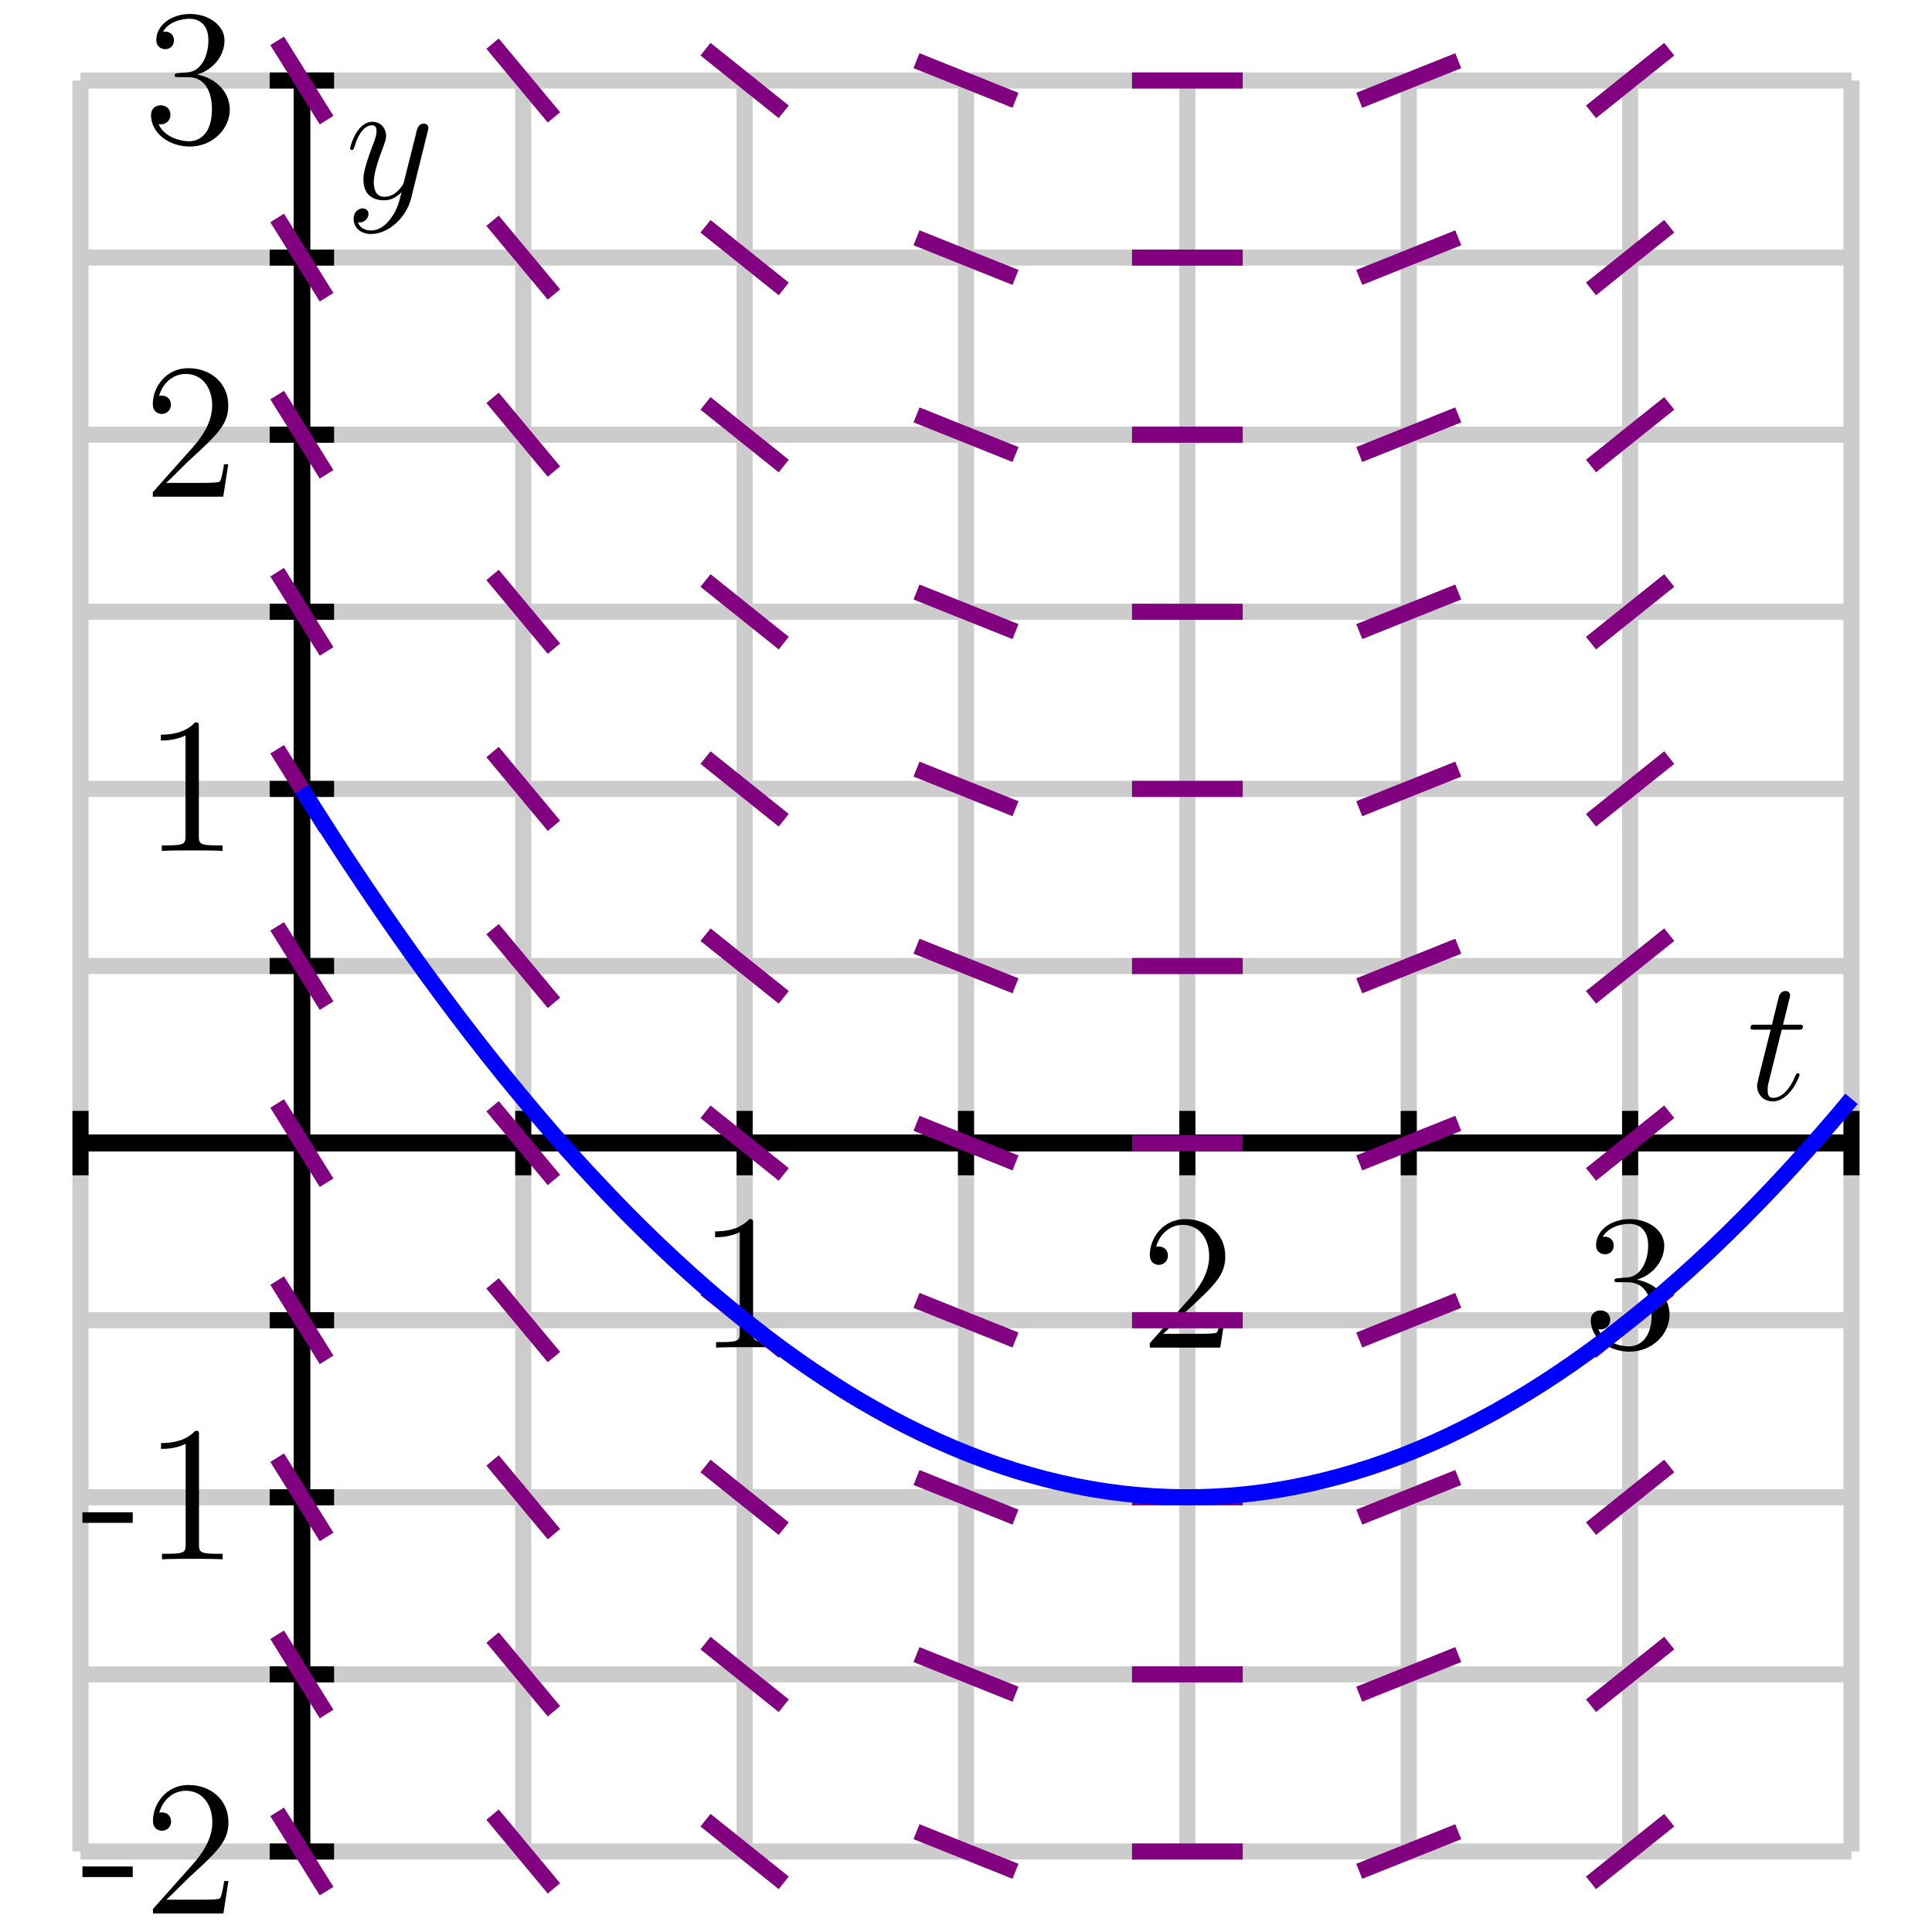
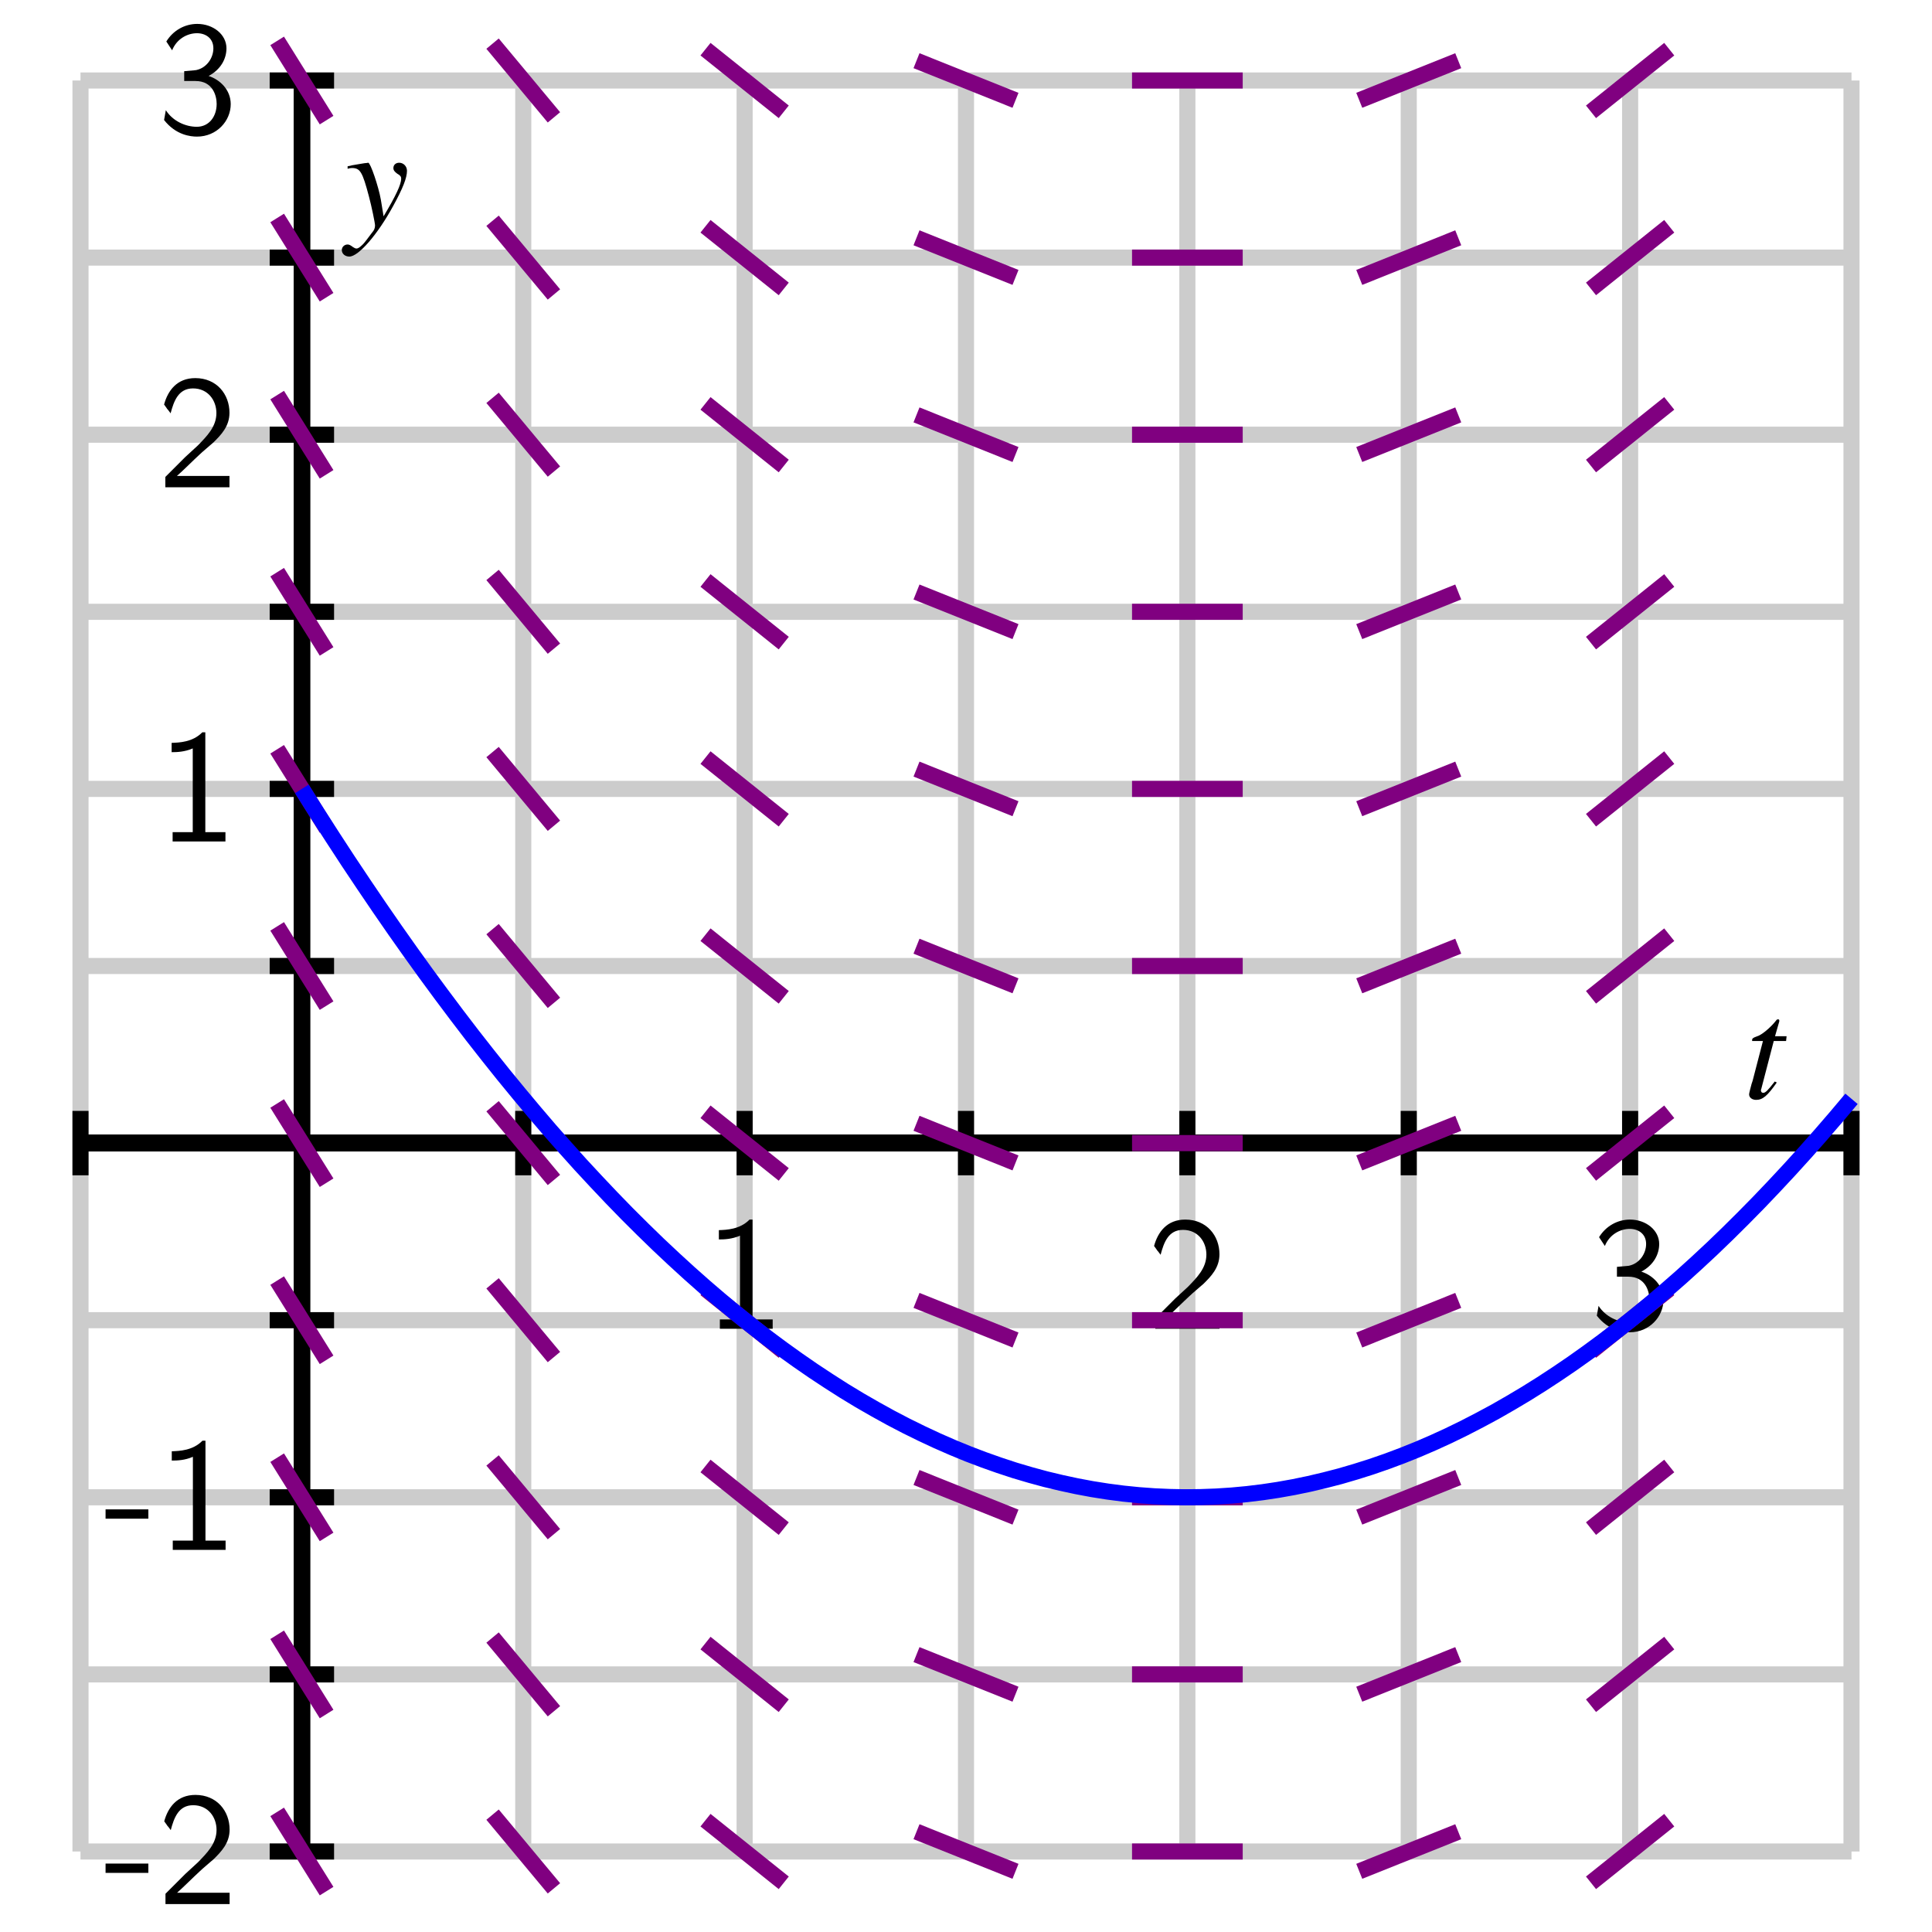
<svg xmlns="http://www.w3.org/2000/svg" xmlns:xlink="http://www.w3.org/1999/xlink" width="120pt" height="120pt" viewBox="0 0 120 120" version="1.1">
  <defs>
    <g>
      <symbol overflow="visible" id="glyph0-0">
        <path style="stroke:none;" d="" />
      </symbol>
      <symbol overflow="visible" id="glyph0-1">
-         <path style="stroke:none;" d="M 3.453 -7.688 C 3.453 -7.969 3.453 -7.984 3.219 -7.984 C 2.922 -7.656 2.328 -7.219 1.094 -7.219 L 1.094 -6.859 C 1.375 -6.859 1.969 -6.859 2.625 -7.172 L 2.625 -0.922 C 2.625 -0.484 2.594 -0.344 1.531 -0.344 L 1.156 -0.344 L 1.156 0 C 1.484 -0.031 2.656 -0.031 3.047 -0.031 C 3.438 -0.031 4.594 -0.031 4.922 0 L 4.922 -0.344 L 4.547 -0.344 C 3.484 -0.344 3.453 -0.484 3.453 -0.922 Z M 3.453 -7.688 " />
+         <path style="stroke:none;" d="M 2.984 -6.781 L 2.797 -6.781 C 2.203 -6.172 1.375 -6.141 0.891 -6.125 L 0.891 -5.547 C 1.219 -5.547 1.703 -5.562 2.203 -5.781 L 2.203 -0.578 L 0.953 -0.578 L 0.953 0 L 4.234 0 L 4.234 -0.578 L 2.984 -0.578 Z M 2.984 -6.781 " />
      </symbol>
      <symbol overflow="visible" id="glyph0-2">
-         <path style="stroke:none;" d="M 5.281 -2.016 L 5.016 -2.016 C 4.984 -1.812 4.891 -1.156 4.766 -0.953 C 4.688 -0.859 4 -0.859 3.641 -0.859 L 1.422 -0.859 C 1.734 -1.125 2.469 -1.891 2.781 -2.188 C 4.609 -3.859 5.281 -4.484 5.281 -5.672 C 5.281 -7.062 4.188 -7.984 2.797 -7.984 C 1.406 -7.984 0.594 -6.797 0.594 -5.766 C 0.594 -5.141 1.109 -5.141 1.156 -5.141 C 1.406 -5.141 1.719 -5.328 1.719 -5.719 C 1.719 -6.047 1.484 -6.281 1.156 -6.281 C 1.047 -6.281 1.016 -6.281 0.984 -6.266 C 1.219 -7.078 1.859 -7.625 2.641 -7.625 C 3.656 -7.625 4.281 -6.781 4.281 -5.672 C 4.281 -4.656 3.703 -3.766 3.016 -3 L 0.594 -0.281 L 0.594 0 L 4.969 0 Z M 5.281 -2.016 " />
+         <path style="stroke:none;" d="M 1.734 -1.875 L 0.5 -0.641 L 0.5 0 L 4.484 0 L 4.484 -0.703 L 2.672 -0.703 C 2.547 -0.703 2.438 -0.703 2.312 -0.703 L 1.219 -0.703 C 1.547 -0.984 2.297 -1.734 2.609 -2.016 C 2.797 -2.203 3.312 -2.625 3.5 -2.797 C 3.953 -3.25 4.484 -3.781 4.484 -4.625 C 4.484 -5.781 3.688 -6.781 2.359 -6.781 C 1.219 -6.781 0.656 -6 0.422 -5.141 C 0.547 -4.969 0.594 -4.906 0.609 -4.875 C 0.625 -4.859 0.734 -4.734 0.828 -4.594 C 1.031 -5.359 1.312 -6.141 2.219 -6.141 C 3.156 -6.141 3.672 -5.391 3.672 -4.609 C 3.672 -3.766 3.094 -3.188 2.516 -2.594 Z M 1.734 -1.875 " />
      </symbol>
      <symbol overflow="visible" id="glyph0-3">
-         <path style="stroke:none;" d="M 2.203 -4.312 C 2 -4.297 1.953 -4.281 1.953 -4.172 C 1.953 -4.062 2.016 -4.062 2.234 -4.062 L 2.781 -4.062 C 3.797 -4.062 4.266 -3.219 4.266 -2.062 C 4.266 -0.484 3.438 -0.078 2.859 -0.078 C 2.281 -0.078 1.297 -0.344 0.953 -1.141 C 1.328 -1.078 1.688 -1.297 1.688 -1.734 C 1.688 -2.078 1.422 -2.312 1.094 -2.312 C 0.797 -2.312 0.484 -2.141 0.484 -1.688 C 0.484 -0.625 1.562 0.25 2.891 0.25 C 4.312 0.25 5.375 -0.844 5.375 -2.047 C 5.375 -3.156 4.484 -4.016 3.344 -4.219 C 4.375 -4.531 5.047 -5.406 5.047 -6.344 C 5.047 -7.281 4.062 -7.984 2.906 -7.984 C 1.703 -7.984 0.812 -7.25 0.812 -6.375 C 0.812 -5.891 1.188 -5.797 1.375 -5.797 C 1.625 -5.797 1.906 -5.969 1.906 -6.344 C 1.906 -6.719 1.625 -6.891 1.359 -6.891 C 1.281 -6.891 1.266 -6.891 1.219 -6.875 C 1.688 -7.688 2.812 -7.688 2.875 -7.688 C 3.266 -7.688 4.047 -7.516 4.047 -6.344 C 4.047 -6.109 4.016 -5.438 3.656 -4.922 C 3.297 -4.391 2.891 -4.359 2.562 -4.344 Z M 2.203 -4.312 " />
+         <path style="stroke:none;" d="M 0.922 -5.141 C 1.203 -5.844 1.859 -6.203 2.469 -6.203 C 2.984 -6.203 3.484 -5.906 3.484 -5.266 C 3.484 -4.656 3.062 -4.062 2.453 -3.922 C 2.406 -3.906 2.375 -3.906 1.672 -3.844 L 1.672 -3.234 L 2.375 -3.234 C 3.453 -3.234 3.688 -2.312 3.688 -1.812 C 3.688 -1.031 3.219 -0.391 2.453 -0.391 C 1.766 -0.391 0.969 -0.734 0.531 -1.422 L 0.422 -0.812 C 1.156 0.125 2.062 0.219 2.469 0.219 C 3.688 0.219 4.562 -0.75 4.562 -1.797 C 4.562 -2.703 3.875 -3.328 3.188 -3.547 C 3.953 -3.953 4.297 -4.625 4.297 -5.266 C 4.297 -6.125 3.469 -6.781 2.484 -6.781 C 1.703 -6.781 0.984 -6.375 0.562 -5.688 Z M 0.922 -5.141 " />
      </symbol>
      <symbol overflow="visible" id="glyph0-4">
-         <path style="stroke:none;" d="M 3.25 -2.266 L 3.25 -2.922 L 0.125 -2.922 L 0.125 -2.266 Z M 3.25 -2.266 " />
+         <path style="stroke:none;" d="M 2.766 -1.938 L 2.766 -2.516 L 0.109 -2.516 L 0.109 -1.938 Z M 2.766 -1.938 " />
      </symbol>
      <symbol overflow="visible" id="glyph1-0">
        <path style="stroke:none;" d="" />
      </symbol>
      <symbol overflow="visible" id="glyph1-1">
-         <path style="stroke:none;" d="M 2.172 -4.344 L 3.156 -4.344 C 3.375 -4.344 3.484 -4.344 3.484 -4.531 C 3.484 -4.656 3.406 -4.656 3.203 -4.656 L 2.25 -4.656 L 2.641 -6.234 C 2.688 -6.375 2.688 -6.406 2.688 -6.484 C 2.688 -6.656 2.547 -6.75 2.406 -6.75 C 2.328 -6.75 2.078 -6.719 1.984 -6.375 L 1.562 -4.656 L 0.547 -4.656 C 0.328 -4.656 0.234 -4.656 0.234 -4.453 C 0.234 -4.344 0.312 -4.344 0.516 -4.344 L 1.484 -4.344 L 0.766 -1.484 C 0.688 -1.109 0.641 -1 0.641 -0.859 C 0.641 -0.359 1 0.109 1.609 0.109 C 2.703 0.109 3.281 -1.469 3.281 -1.547 C 3.281 -1.609 3.234 -1.641 3.172 -1.641 C 3.156 -1.641 3.109 -1.641 3.094 -1.594 C 3.078 -1.594 3.062 -1.578 2.984 -1.406 C 2.766 -0.859 2.266 -0.109 1.641 -0.109 C 1.312 -0.109 1.297 -0.375 1.297 -0.609 C 1.297 -0.625 1.297 -0.828 1.328 -0.953 Z M 2.172 -4.344 " />
+         <path style="stroke:none;" d="M 2.656 -3.859 L 1.938 -3.859 L 2.203 -4.781 C 2.203 -4.797 2.203 -4.812 2.203 -4.828 C 2.203 -4.891 2.172 -4.906 2.141 -4.906 C 2.078 -4.906 2.047 -4.906 2 -4.828 C 1.641 -4.375 1.094 -3.922 0.797 -3.844 C 0.578 -3.766 0.516 -3.719 0.516 -3.625 C 0.516 -3.609 0.516 -3.594 0.516 -3.562 L 1.188 -3.562 L 0.547 -1.094 C 0.516 -1.016 0.516 -0.984 0.484 -0.906 C 0.406 -0.625 0.328 -0.312 0.328 -0.25 C 0.328 -0.047 0.516 0.094 0.766 0.094 C 1.172 0.094 1.469 -0.156 2.047 -0.984 L 1.922 -1.047 C 1.484 -0.484 1.344 -0.344 1.203 -0.344 C 1.109 -0.344 1.062 -0.406 1.062 -0.516 C 1.062 -0.531 1.062 -0.547 1.078 -0.562 L 1.859 -3.562 L 2.625 -3.562 Z M 2.656 -3.859 " />
      </symbol>
      <symbol overflow="visible" id="glyph1-2">
-         <path style="stroke:none;" d="M 2.844 1.203 C 2.547 1.625 2.125 1.984 1.594 1.984 C 1.469 1.984 0.953 1.969 0.781 1.469 C 0.828 1.484 0.875 1.484 0.891 1.484 C 1.219 1.484 1.438 1.203 1.438 0.953 C 1.438 0.703 1.234 0.609 1.062 0.609 C 0.891 0.609 0.516 0.75 0.516 1.281 C 0.516 1.828 0.984 2.203 1.594 2.203 C 2.672 2.203 3.766 1.203 4.078 0.016 L 5.125 -4.203 C 5.141 -4.25 5.156 -4.312 5.156 -4.391 C 5.156 -4.547 5.031 -4.656 4.875 -4.656 C 4.766 -4.656 4.547 -4.609 4.453 -4.281 L 3.656 -1.109 C 3.609 -0.922 3.609 -0.891 3.516 -0.781 C 3.297 -0.469 2.953 -0.109 2.422 -0.109 C 1.828 -0.109 1.766 -0.703 1.766 -1 C 1.766 -1.609 2.062 -2.438 2.359 -3.219 C 2.469 -3.531 2.531 -3.688 2.531 -3.891 C 2.531 -4.344 2.219 -4.766 1.688 -4.766 C 0.688 -4.766 0.297 -3.203 0.297 -3.109 C 0.297 -3.062 0.328 -3.016 0.406 -3.016 C 0.5 -3.016 0.516 -3.062 0.562 -3.203 C 0.828 -4.109 1.234 -4.547 1.656 -4.547 C 1.75 -4.547 1.938 -4.547 1.938 -4.188 C 1.938 -3.906 1.812 -3.594 1.656 -3.188 C 1.125 -1.766 1.125 -1.422 1.125 -1.156 C 1.125 -0.125 1.859 0.109 2.391 0.109 C 2.703 0.109 3.094 0.016 3.484 -0.391 L 3.484 -0.375 C 3.328 0.266 3.219 0.688 2.844 1.203 Z M 2.844 1.203 " />
+         <path style="stroke:none;" d="M 0.141 -3.594 C 0.25 -3.625 0.312 -3.641 0.406 -3.641 C 0.922 -3.641 1.062 -3.406 1.469 -1.859 C 1.625 -1.281 1.844 -0.219 1.844 -0.078 C 1.844 0.078 1.797 0.219 1.656 0.375 C 1.375 0.75 1.203 0.984 1.094 1.094 C 0.906 1.281 0.797 1.359 0.688 1.359 C 0.625 1.359 0.562 1.328 0.469 1.266 C 0.328 1.156 0.234 1.109 0.141 1.109 C -0.062 1.109 -0.219 1.266 -0.219 1.453 C -0.219 1.688 -0.016 1.859 0.25 1.859 C 0.812 1.859 2 0.5 2.969 -1.281 C 3.578 -2.391 3.828 -3.031 3.828 -3.469 C 3.828 -3.75 3.609 -3.969 3.344 -3.969 C 3.125 -3.969 2.984 -3.828 2.984 -3.641 C 2.984 -3.5 3.062 -3.406 3.234 -3.281 C 3.406 -3.188 3.469 -3.109 3.469 -2.984 C 3.469 -2.625 3.141 -1.922 2.375 -0.641 L 2.203 -1.688 C 2.062 -2.484 1.562 -3.969 1.422 -3.969 L 1.391 -3.969 C 1.375 -3.953 1.344 -3.953 1.312 -3.953 C 1.219 -3.953 0.906 -3.891 0.422 -3.812 C 0.375 -3.797 0.266 -3.766 0.141 -3.75 Z M 0.141 -3.594 " />
      </symbol>
    </g>
  </defs>
  <g id="surface1">
    <path style="fill:none;stroke-width:10;stroke-linecap:butt;stroke-linejoin:miter;stroke:rgb(80.077%,80.077%,80.077%);stroke-opacity:1;stroke-miterlimit:10;" d="M 50 50 L 50 1150 M 187.5 50 L 187.5 1150 M 325 50 L 325 1150 M 462.5 50 L 462.5 1150 M 600 50 L 600 1150 M 737.5 50 L 737.5 1150 M 875 50 L 875 1150 M 1012.5 50 L 1012.5 1150 M 1150 50 L 1150 1150 M 50 50 L 1150 50 M 50 160 L 1150 160 M 50 270 L 1150 270 M 50 380 L 1150 380 M 50 490 L 1150 490 M 50 600 L 1150 600 M 50 710 L 1150 710 M 50 820 L 1150 820 M 50 930 L 1150 930 M 50 1040 L 1150 1040 M 50 1150 L 1150 1150 " transform="matrix(0.1,0,0,-0.1,0,120)" />
    <path style="fill:none;stroke-width:10;stroke-linecap:butt;stroke-linejoin:miter;stroke:rgb(0%,0%,0%);stroke-opacity:1;stroke-miterlimit:10;" d="M 50 490 L 1150 490 M 187.5 50 L 187.5 1150 " transform="matrix(0.1,0,0,-0.1,0,120)" />
    <path style="fill:none;stroke-width:10;stroke-linecap:butt;stroke-linejoin:miter;stroke:rgb(0%,0%,0%);stroke-opacity:1;stroke-miterlimit:10;" d="M 50 490 L 1150 490 M 187.5 50 L 187.5 1150 M 50 470 L 50 510 " transform="matrix(0.1,0,0,-0.1,0,120)" />
    <path style="fill:none;stroke-width:10;stroke-linecap:butt;stroke-linejoin:miter;stroke:rgb(0%,0%,0%);stroke-opacity:1;stroke-miterlimit:10;" d="M 50 490 L 1150 490 M 187.5 50 L 187.5 1150 M 187.5 470 L 187.5 510 " transform="matrix(0.1,0,0,-0.1,0,120)" />
    <path style="fill:none;stroke-width:10;stroke-linecap:butt;stroke-linejoin:miter;stroke:rgb(0%,0%,0%);stroke-opacity:1;stroke-miterlimit:10;" d="M 50 490 L 1150 490 M 187.5 50 L 187.5 1150 M 325 470 L 325 510 " transform="matrix(0.1,0,0,-0.1,0,120)" />
    <path style="fill:none;stroke-width:10;stroke-linecap:butt;stroke-linejoin:miter;stroke:rgb(0%,0%,0%);stroke-opacity:1;stroke-miterlimit:10;" d="M 50 490 L 1150 490 M 187.5 50 L 187.5 1150 M 462.5 470 L 462.5 510 " transform="matrix(0.1,0,0,-0.1,0,120)" />
    <path style="fill:none;stroke-width:10;stroke-linecap:butt;stroke-linejoin:miter;stroke:rgb(0%,0%,0%);stroke-opacity:1;stroke-miterlimit:10;" d="M 50 490 L 1150 490 M 187.5 50 L 187.5 1150 M 600 470 L 600 510 " transform="matrix(0.1,0,0,-0.1,0,120)" />
    <path style="fill:none;stroke-width:10;stroke-linecap:butt;stroke-linejoin:miter;stroke:rgb(0%,0%,0%);stroke-opacity:1;stroke-miterlimit:10;" d="M 50 490 L 1150 490 M 187.5 50 L 187.5 1150 M 737.5 470 L 737.5 510 " transform="matrix(0.1,0,0,-0.1,0,120)" />
    <path style="fill:none;stroke-width:10;stroke-linecap:butt;stroke-linejoin:miter;stroke:rgb(0%,0%,0%);stroke-opacity:1;stroke-miterlimit:10;" d="M 50 490 L 1150 490 M 187.5 50 L 187.5 1150 M 875 470 L 875 510 " transform="matrix(0.1,0,0,-0.1,0,120)" />
    <path style="fill:none;stroke-width:10;stroke-linecap:butt;stroke-linejoin:miter;stroke:rgb(0%,0%,0%);stroke-opacity:1;stroke-miterlimit:10;" d="M 50 490 L 1150 490 M 187.5 50 L 187.5 1150 M 1012.5 470 L 1012.5 510 " transform="matrix(0.1,0,0,-0.1,0,120)" />
    <path style="fill:none;stroke-width:10;stroke-linecap:butt;stroke-linejoin:miter;stroke:rgb(0%,0%,0%);stroke-opacity:1;stroke-miterlimit:10;" d="M 50 490 L 1150 490 M 187.5 50 L 187.5 1150 M 1150 470 L 1150 510 " transform="matrix(0.1,0,0,-0.1,0,120)" />
    <path style="fill:none;stroke-width:10;stroke-linecap:butt;stroke-linejoin:miter;stroke:rgb(0%,0%,0%);stroke-opacity:1;stroke-miterlimit:10;" d="M 50 490 L 1150 490 M 187.5 50 L 187.5 1150 M 167.5 50 L 207.5 50 " transform="matrix(0.1,0,0,-0.1,0,120)" />
    <path style="fill:none;stroke-width:10;stroke-linecap:butt;stroke-linejoin:miter;stroke:rgb(0%,0%,0%);stroke-opacity:1;stroke-miterlimit:10;" d="M 50 490 L 1150 490 M 187.5 50 L 187.5 1150 M 167.5 160 L 207.5 160 " transform="matrix(0.1,0,0,-0.1,0,120)" />
    <path style="fill:none;stroke-width:10;stroke-linecap:butt;stroke-linejoin:miter;stroke:rgb(0%,0%,0%);stroke-opacity:1;stroke-miterlimit:10;" d="M 50 490 L 1150 490 M 187.5 50 L 187.5 1150 M 167.5 270 L 207.5 270 " transform="matrix(0.1,0,0,-0.1,0,120)" />
    <path style="fill:none;stroke-width:10;stroke-linecap:butt;stroke-linejoin:miter;stroke:rgb(0%,0%,0%);stroke-opacity:1;stroke-miterlimit:10;" d="M 50 490 L 1150 490 M 187.5 50 L 187.5 1150 M 167.5 380 L 207.5 380 " transform="matrix(0.1,0,0,-0.1,0,120)" />
    <path style="fill:none;stroke-width:10;stroke-linecap:butt;stroke-linejoin:miter;stroke:rgb(0%,0%,0%);stroke-opacity:1;stroke-miterlimit:10;" d="M 50 490 L 1150 490 M 187.5 50 L 187.5 1150 M 167.5 490 L 207.5 490 " transform="matrix(0.1,0,0,-0.1,0,120)" />
    <path style="fill:none;stroke-width:10;stroke-linecap:butt;stroke-linejoin:miter;stroke:rgb(0%,0%,0%);stroke-opacity:1;stroke-miterlimit:10;" d="M 50 490 L 1150 490 M 187.5 50 L 187.5 1150 M 167.5 600 L 207.5 600 " transform="matrix(0.1,0,0,-0.1,0,120)" />
    <path style="fill:none;stroke-width:10;stroke-linecap:butt;stroke-linejoin:miter;stroke:rgb(0%,0%,0%);stroke-opacity:1;stroke-miterlimit:10;" d="M 50 490 L 1150 490 M 187.5 50 L 187.5 1150 M 167.5 710 L 207.5 710 " transform="matrix(0.1,0,0,-0.1,0,120)" />
    <path style="fill:none;stroke-width:10;stroke-linecap:butt;stroke-linejoin:miter;stroke:rgb(0%,0%,0%);stroke-opacity:1;stroke-miterlimit:10;" d="M 50 490 L 1150 490 M 187.5 50 L 187.5 1150 M 167.5 820 L 207.5 820 " transform="matrix(0.1,0,0,-0.1,0,120)" />
    <path style="fill:none;stroke-width:10;stroke-linecap:butt;stroke-linejoin:miter;stroke:rgb(0%,0%,0%);stroke-opacity:1;stroke-miterlimit:10;" d="M 50 490 L 1150 490 M 187.5 50 L 187.5 1150 M 167.5 930 L 207.5 930 " transform="matrix(0.1,0,0,-0.1,0,120)" />
    <path style="fill:none;stroke-width:10;stroke-linecap:butt;stroke-linejoin:miter;stroke:rgb(0%,0%,0%);stroke-opacity:1;stroke-miterlimit:10;" d="M 50 490 L 1150 490 M 187.5 50 L 187.5 1150 M 167.5 1040 L 207.5 1040 " transform="matrix(0.1,0,0,-0.1,0,120)" />
    <path style="fill:none;stroke-width:10;stroke-linecap:butt;stroke-linejoin:miter;stroke:rgb(0%,0%,0%);stroke-opacity:1;stroke-miterlimit:10;" d="M 50 490 L 1150 490 M 187.5 50 L 187.5 1150 M 167.5 1150 L 207.5 1150 " transform="matrix(0.1,0,0,-0.1,0,120)" />
    <g style="fill:rgb(0%,0%,0%);fill-opacity:1;">
-       <use xlink:href="#glyph0-1" x="43.323" y="83.704" />
+       <use xlink:href="#glyph0-1" x="43.759" y="82.531" />
    </g>
    <g style="fill:rgb(0%,0%,0%);fill-opacity:1;">
-       <use xlink:href="#glyph0-2" x="70.823" y="83.704" />
+       <use xlink:href="#glyph0-2" x="71.259" y="82.531" />
    </g>
    <g style="fill:rgb(0%,0%,0%);fill-opacity:1;">
-       <use xlink:href="#glyph0-3" x="98.323" y="83.704" />
+       <use xlink:href="#glyph0-3" x="98.759" y="82.531" />
    </g>
    <g style="fill:rgb(0%,0%,0%);fill-opacity:1;">
-       <use xlink:href="#glyph0-4" x="4.995" y="118.852" />
-       <use xlink:href="#glyph0-2" x="8.907" y="118.852" />
+       <use xlink:href="#glyph0-4" x="6.448" y="118.266" />
+       <use xlink:href="#glyph0-2" x="9.778" y="118.266" />
    </g>
    <g style="fill:rgb(0%,0%,0%);fill-opacity:1;">
-       <use xlink:href="#glyph0-4" x="4.995" y="96.852" />
-       <use xlink:href="#glyph0-1" x="8.907" y="96.852" />
+       <use xlink:href="#glyph0-4" x="6.448" y="96.266" />
+       <use xlink:href="#glyph0-1" x="9.778" y="96.266" />
    </g>
    <g style="fill:rgb(0%,0%,0%);fill-opacity:1;">
-       <use xlink:href="#glyph0-1" x="8.897" y="52.852" />
+       <use xlink:href="#glyph0-1" x="9.769" y="52.266" />
    </g>
    <g style="fill:rgb(0%,0%,0%);fill-opacity:1;">
-       <use xlink:href="#glyph0-2" x="8.897" y="30.852" />
+       <use xlink:href="#glyph0-2" x="9.769" y="30.266" />
    </g>
    <g style="fill:rgb(0%,0%,0%);fill-opacity:1;">
-       <use xlink:href="#glyph0-3" x="8.897" y="8.852" />
+       <use xlink:href="#glyph0-3" x="9.769" y="8.266" />
    </g>
    <g style="fill:rgb(0%,0%,0%);fill-opacity:1;">
-       <use xlink:href="#glyph1-1" x="108.496" y="68.3" />
+       <use xlink:href="#glyph1-1" x="108.312" y="68.221" />
    </g>
    <g style="fill:rgb(0%,0%,0%);fill-opacity:1;">
-       <use xlink:href="#glyph1-2" x="21.45" y="12.332" />
+       <use xlink:href="#glyph1-2" x="21.45" y="14.077" />
    </g>
    <path style="fill:none;stroke-width:10;stroke-linecap:butt;stroke-linejoin:miter;stroke:rgb(50%,0%,50%);stroke-opacity:1;stroke-miterlimit:10;" d="M 172.148 74.609 L 202.852 25.391 " transform="matrix(0.1,0,0,-0.1,0,120)" />
    <path style="fill:none;stroke-width:10;stroke-linecap:butt;stroke-linejoin:miter;stroke:rgb(50%,0%,50%);stroke-opacity:1;stroke-miterlimit:10;" d="M 172.148 184.609 L 202.852 135.391 " transform="matrix(0.1,0,0,-0.1,0,120)" />
    <path style="fill:none;stroke-width:10;stroke-linecap:butt;stroke-linejoin:miter;stroke:rgb(50%,0%,50%);stroke-opacity:1;stroke-miterlimit:10;" d="M 172.148 294.609 L 202.852 245.391 " transform="matrix(0.1,0,0,-0.1,0,120)" />
    <path style="fill:none;stroke-width:10;stroke-linecap:butt;stroke-linejoin:miter;stroke:rgb(50%,0%,50%);stroke-opacity:1;stroke-miterlimit:10;" d="M 172.148 404.609 L 202.852 355.391 " transform="matrix(0.1,0,0,-0.1,0,120)" />
    <path style="fill:none;stroke-width:10;stroke-linecap:butt;stroke-linejoin:miter;stroke:rgb(50%,0%,50%);stroke-opacity:1;stroke-miterlimit:10;" d="M 172.148 514.609 L 202.852 465.391 " transform="matrix(0.1,0,0,-0.1,0,120)" />
    <path style="fill:none;stroke-width:10;stroke-linecap:butt;stroke-linejoin:miter;stroke:rgb(50%,0%,50%);stroke-opacity:1;stroke-miterlimit:10;" d="M 172.148 624.609 L 202.852 575.391 " transform="matrix(0.1,0,0,-0.1,0,120)" />
    <path style="fill:none;stroke-width:10;stroke-linecap:butt;stroke-linejoin:miter;stroke:rgb(50%,0%,50%);stroke-opacity:1;stroke-miterlimit:10;" d="M 172.148 734.609 L 202.852 685.391 " transform="matrix(0.1,0,0,-0.1,0,120)" />
    <path style="fill:none;stroke-width:10;stroke-linecap:butt;stroke-linejoin:miter;stroke:rgb(50%,0%,50%);stroke-opacity:1;stroke-miterlimit:10;" d="M 172.148 844.609 L 202.852 795.391 " transform="matrix(0.1,0,0,-0.1,0,120)" />
    <path style="fill:none;stroke-width:10;stroke-linecap:butt;stroke-linejoin:miter;stroke:rgb(50%,0%,50%);stroke-opacity:1;stroke-miterlimit:10;" d="M 172.148 954.609 L 202.852 905.391 " transform="matrix(0.1,0,0,-0.1,0,120)" />
    <path style="fill:none;stroke-width:10;stroke-linecap:butt;stroke-linejoin:miter;stroke:rgb(50%,0%,50%);stroke-opacity:1;stroke-miterlimit:10;" d="M 172.148 1064.609 L 202.852 1015.391 " transform="matrix(0.1,0,0,-0.1,0,120)" />
    <path style="fill:none;stroke-width:10;stroke-linecap:butt;stroke-linejoin:miter;stroke:rgb(50%,0%,50%);stroke-opacity:1;stroke-miterlimit:10;" d="M 172.148 1174.609 L 202.852 1125.391 " transform="matrix(0.1,0,0,-0.1,0,120)" />
    <path style="fill:none;stroke-width:10;stroke-linecap:butt;stroke-linejoin:miter;stroke:rgb(50%,0%,50%);stroke-opacity:1;stroke-miterlimit:10;" d="M 305.938 72.891 L 344.062 27.109 " transform="matrix(0.1,0,0,-0.1,0,120)" />
    <path style="fill:none;stroke-width:10;stroke-linecap:butt;stroke-linejoin:miter;stroke:rgb(50%,0%,50%);stroke-opacity:1;stroke-miterlimit:10;" d="M 305.938 182.891 L 344.062 137.109 " transform="matrix(0.1,0,0,-0.1,0,120)" />
    <path style="fill:none;stroke-width:10;stroke-linecap:butt;stroke-linejoin:miter;stroke:rgb(50%,0%,50%);stroke-opacity:1;stroke-miterlimit:10;" d="M 305.938 292.891 L 344.062 247.109 " transform="matrix(0.1,0,0,-0.1,0,120)" />
    <path style="fill:none;stroke-width:10;stroke-linecap:butt;stroke-linejoin:miter;stroke:rgb(50%,0%,50%);stroke-opacity:1;stroke-miterlimit:10;" d="M 305.938 402.891 L 344.062 357.109 " transform="matrix(0.1,0,0,-0.1,0,120)" />
    <path style="fill:none;stroke-width:10;stroke-linecap:butt;stroke-linejoin:miter;stroke:rgb(50%,0%,50%);stroke-opacity:1;stroke-miterlimit:10;" d="M 305.938 512.891 L 344.062 467.109 " transform="matrix(0.1,0,0,-0.1,0,120)" />
    <path style="fill:none;stroke-width:10;stroke-linecap:butt;stroke-linejoin:miter;stroke:rgb(50%,0%,50%);stroke-opacity:1;stroke-miterlimit:10;" d="M 305.938 622.891 L 344.062 577.109 " transform="matrix(0.1,0,0,-0.1,0,120)" />
    <path style="fill:none;stroke-width:10;stroke-linecap:butt;stroke-linejoin:miter;stroke:rgb(50%,0%,50%);stroke-opacity:1;stroke-miterlimit:10;" d="M 305.938 732.891 L 344.062 687.109 " transform="matrix(0.1,0,0,-0.1,0,120)" />
    <path style="fill:none;stroke-width:10;stroke-linecap:butt;stroke-linejoin:miter;stroke:rgb(50%,0%,50%);stroke-opacity:1;stroke-miterlimit:10;" d="M 305.938 842.891 L 344.062 797.109 " transform="matrix(0.1,0,0,-0.1,0,120)" />
    <path style="fill:none;stroke-width:10;stroke-linecap:butt;stroke-linejoin:miter;stroke:rgb(50%,0%,50%);stroke-opacity:1;stroke-miterlimit:10;" d="M 305.938 952.891 L 344.062 907.109 " transform="matrix(0.1,0,0,-0.1,0,120)" />
    <path style="fill:none;stroke-width:10;stroke-linecap:butt;stroke-linejoin:miter;stroke:rgb(50%,0%,50%);stroke-opacity:1;stroke-miterlimit:10;" d="M 305.938 1062.891 L 344.062 1017.109 " transform="matrix(0.1,0,0,-0.1,0,120)" />
    <path style="fill:none;stroke-width:10;stroke-linecap:butt;stroke-linejoin:miter;stroke:rgb(50%,0%,50%);stroke-opacity:1;stroke-miterlimit:10;" d="M 305.938 1172.891 L 344.062 1127.109 " transform="matrix(0.1,0,0,-0.1,0,120)" />
    <path style="fill:none;stroke-width:10;stroke-linecap:butt;stroke-linejoin:miter;stroke:rgb(50%,0%,50%);stroke-opacity:1;stroke-miterlimit:10;" d="M 438.203 69.453 L 486.797 30.547 " transform="matrix(0.1,0,0,-0.1,0,120)" />
    <path style="fill:none;stroke-width:10;stroke-linecap:butt;stroke-linejoin:miter;stroke:rgb(50%,0%,50%);stroke-opacity:1;stroke-miterlimit:10;" d="M 438.203 179.453 L 486.797 140.547 " transform="matrix(0.1,0,0,-0.1,0,120)" />
    <path style="fill:none;stroke-width:10;stroke-linecap:butt;stroke-linejoin:miter;stroke:rgb(50%,0%,50%);stroke-opacity:1;stroke-miterlimit:10;" d="M 438.203 289.453 L 486.797 250.547 " transform="matrix(0.1,0,0,-0.1,0,120)" />
    <path style="fill:none;stroke-width:10;stroke-linecap:butt;stroke-linejoin:miter;stroke:rgb(50%,0%,50%);stroke-opacity:1;stroke-miterlimit:10;" d="M 438.203 399.453 L 486.797 360.547 " transform="matrix(0.1,0,0,-0.1,0,120)" />
    <path style="fill:none;stroke-width:10;stroke-linecap:butt;stroke-linejoin:miter;stroke:rgb(50%,0%,50%);stroke-opacity:1;stroke-miterlimit:10;" d="M 438.203 509.453 L 486.797 470.547 " transform="matrix(0.1,0,0,-0.1,0,120)" />
    <path style="fill:none;stroke-width:10;stroke-linecap:butt;stroke-linejoin:miter;stroke:rgb(50%,0%,50%);stroke-opacity:1;stroke-miterlimit:10;" d="M 438.203 619.453 L 486.797 580.547 " transform="matrix(0.1,0,0,-0.1,0,120)" />
    <path style="fill:none;stroke-width:10;stroke-linecap:butt;stroke-linejoin:miter;stroke:rgb(50%,0%,50%);stroke-opacity:1;stroke-miterlimit:10;" d="M 438.203 729.453 L 486.797 690.547 " transform="matrix(0.1,0,0,-0.1,0,120)" />
    <path style="fill:none;stroke-width:10;stroke-linecap:butt;stroke-linejoin:miter;stroke:rgb(50%,0%,50%);stroke-opacity:1;stroke-miterlimit:10;" d="M 438.203 839.453 L 486.797 800.547 " transform="matrix(0.1,0,0,-0.1,0,120)" />
    <path style="fill:none;stroke-width:10;stroke-linecap:butt;stroke-linejoin:miter;stroke:rgb(50%,0%,50%);stroke-opacity:1;stroke-miterlimit:10;" d="M 438.203 949.453 L 486.797 910.547 " transform="matrix(0.1,0,0,-0.1,0,120)" />
    <path style="fill:none;stroke-width:10;stroke-linecap:butt;stroke-linejoin:miter;stroke:rgb(50%,0%,50%);stroke-opacity:1;stroke-miterlimit:10;" d="M 438.203 1059.453 L 486.797 1020.547 " transform="matrix(0.1,0,0,-0.1,0,120)" />
    <path style="fill:none;stroke-width:10;stroke-linecap:butt;stroke-linejoin:miter;stroke:rgb(50%,0%,50%);stroke-opacity:1;stroke-miterlimit:10;" d="M 438.203 1169.453 L 486.797 1130.547 " transform="matrix(0.1,0,0,-0.1,0,120)" />
    <path style="fill:none;stroke-width:10;stroke-linecap:butt;stroke-linejoin:miter;stroke:rgb(50%,0%,50%);stroke-opacity:1;stroke-miterlimit:10;" d="M 569.258 62.305 L 630.742 37.695 " transform="matrix(0.1,0,0,-0.1,0,120)" />
    <path style="fill:none;stroke-width:10;stroke-linecap:butt;stroke-linejoin:miter;stroke:rgb(50%,0%,50%);stroke-opacity:1;stroke-miterlimit:10;" d="M 569.258 172.305 L 630.742 147.695 " transform="matrix(0.1,0,0,-0.1,0,120)" />
    <path style="fill:none;stroke-width:10;stroke-linecap:butt;stroke-linejoin:miter;stroke:rgb(50%,0%,50%);stroke-opacity:1;stroke-miterlimit:10;" d="M 569.258 282.305 L 630.742 257.695 " transform="matrix(0.1,0,0,-0.1,0,120)" />
    <path style="fill:none;stroke-width:10;stroke-linecap:butt;stroke-linejoin:miter;stroke:rgb(50%,0%,50%);stroke-opacity:1;stroke-miterlimit:10;" d="M 569.258 392.305 L 630.742 367.695 " transform="matrix(0.1,0,0,-0.1,0,120)" />
    <path style="fill:none;stroke-width:10;stroke-linecap:butt;stroke-linejoin:miter;stroke:rgb(50%,0%,50%);stroke-opacity:1;stroke-miterlimit:10;" d="M 569.258 502.305 L 630.742 477.695 " transform="matrix(0.1,0,0,-0.1,0,120)" />
    <path style="fill:none;stroke-width:10;stroke-linecap:butt;stroke-linejoin:miter;stroke:rgb(50%,0%,50%);stroke-opacity:1;stroke-miterlimit:10;" d="M 569.258 612.305 L 630.742 587.695 " transform="matrix(0.1,0,0,-0.1,0,120)" />
    <path style="fill:none;stroke-width:10;stroke-linecap:butt;stroke-linejoin:miter;stroke:rgb(50%,0%,50%);stroke-opacity:1;stroke-miterlimit:10;" d="M 569.258 722.305 L 630.742 697.695 " transform="matrix(0.1,0,0,-0.1,0,120)" />
    <path style="fill:none;stroke-width:10;stroke-linecap:butt;stroke-linejoin:miter;stroke:rgb(50%,0%,50%);stroke-opacity:1;stroke-miterlimit:10;" d="M 569.258 832.305 L 630.742 807.695 " transform="matrix(0.1,0,0,-0.1,0,120)" />
    <path style="fill:none;stroke-width:10;stroke-linecap:butt;stroke-linejoin:miter;stroke:rgb(50%,0%,50%);stroke-opacity:1;stroke-miterlimit:10;" d="M 569.258 942.305 L 630.742 917.695 " transform="matrix(0.1,0,0,-0.1,0,120)" />
    <path style="fill:none;stroke-width:10;stroke-linecap:butt;stroke-linejoin:miter;stroke:rgb(50%,0%,50%);stroke-opacity:1;stroke-miterlimit:10;" d="M 569.258 1052.305 L 630.742 1027.695 " transform="matrix(0.1,0,0,-0.1,0,120)" />
    <path style="fill:none;stroke-width:10;stroke-linecap:butt;stroke-linejoin:miter;stroke:rgb(50%,0%,50%);stroke-opacity:1;stroke-miterlimit:10;" d="M 569.258 1162.305 L 630.742 1137.695 " transform="matrix(0.1,0,0,-0.1,0,120)" />
    <path style="fill:none;stroke-width:10;stroke-linecap:butt;stroke-linejoin:miter;stroke:rgb(50%,0%,50%);stroke-opacity:1;stroke-miterlimit:10;" d="M 703.125 50 L 771.875 50 " transform="matrix(0.1,0,0,-0.1,0,120)" />
    <path style="fill:none;stroke-width:10;stroke-linecap:butt;stroke-linejoin:miter;stroke:rgb(50%,0%,50%);stroke-opacity:1;stroke-miterlimit:10;" d="M 703.125 160 L 771.875 160 " transform="matrix(0.1,0,0,-0.1,0,120)" />
    <path style="fill:none;stroke-width:10;stroke-linecap:butt;stroke-linejoin:miter;stroke:rgb(50%,0%,50%);stroke-opacity:1;stroke-miterlimit:10;" d="M 703.125 270 L 771.875 270 " transform="matrix(0.1,0,0,-0.1,0,120)" />
    <path style="fill:none;stroke-width:10;stroke-linecap:butt;stroke-linejoin:miter;stroke:rgb(50%,0%,50%);stroke-opacity:1;stroke-miterlimit:10;" d="M 703.125 380 L 771.875 380 " transform="matrix(0.1,0,0,-0.1,0,120)" />
    <path style="fill:none;stroke-width:10;stroke-linecap:butt;stroke-linejoin:miter;stroke:rgb(50%,0%,50%);stroke-opacity:1;stroke-miterlimit:10;" d="M 703.125 490 L 771.875 490 " transform="matrix(0.1,0,0,-0.1,0,120)" />
    <path style="fill:none;stroke-width:10;stroke-linecap:butt;stroke-linejoin:miter;stroke:rgb(50%,0%,50%);stroke-opacity:1;stroke-miterlimit:10;" d="M 703.125 600 L 771.875 600 " transform="matrix(0.1,0,0,-0.1,0,120)" />
    <path style="fill:none;stroke-width:10;stroke-linecap:butt;stroke-linejoin:miter;stroke:rgb(50%,0%,50%);stroke-opacity:1;stroke-miterlimit:10;" d="M 703.125 710 L 771.875 710 " transform="matrix(0.1,0,0,-0.1,0,120)" />
    <path style="fill:none;stroke-width:10;stroke-linecap:butt;stroke-linejoin:miter;stroke:rgb(50%,0%,50%);stroke-opacity:1;stroke-miterlimit:10;" d="M 703.125 820 L 771.875 820 " transform="matrix(0.1,0,0,-0.1,0,120)" />
    <path style="fill:none;stroke-width:10;stroke-linecap:butt;stroke-linejoin:miter;stroke:rgb(50%,0%,50%);stroke-opacity:1;stroke-miterlimit:10;" d="M 703.125 930 L 771.875 930 " transform="matrix(0.1,0,0,-0.1,0,120)" />
    <path style="fill:none;stroke-width:10;stroke-linecap:butt;stroke-linejoin:miter;stroke:rgb(50%,0%,50%);stroke-opacity:1;stroke-miterlimit:10;" d="M 703.125 1040 L 771.875 1040 " transform="matrix(0.1,0,0,-0.1,0,120)" />
    <path style="fill:none;stroke-width:10;stroke-linecap:butt;stroke-linejoin:miter;stroke:rgb(50%,0%,50%);stroke-opacity:1;stroke-miterlimit:10;" d="M 703.125 1150 L 771.875 1150 " transform="matrix(0.1,0,0,-0.1,0,120)" />
    <path style="fill:none;stroke-width:10;stroke-linecap:butt;stroke-linejoin:miter;stroke:rgb(50%,0%,50%);stroke-opacity:1;stroke-miterlimit:10;" d="M 844.258 37.695 L 905.742 62.305 " transform="matrix(0.1,0,0,-0.1,0,120)" />
    <path style="fill:none;stroke-width:10;stroke-linecap:butt;stroke-linejoin:miter;stroke:rgb(50%,0%,50%);stroke-opacity:1;stroke-miterlimit:10;" d="M 844.258 147.695 L 905.742 172.305 " transform="matrix(0.1,0,0,-0.1,0,120)" />
    <path style="fill:none;stroke-width:10;stroke-linecap:butt;stroke-linejoin:miter;stroke:rgb(50%,0%,50%);stroke-opacity:1;stroke-miterlimit:10;" d="M 844.258 257.695 L 905.742 282.305 " transform="matrix(0.1,0,0,-0.1,0,120)" />
    <path style="fill:none;stroke-width:10;stroke-linecap:butt;stroke-linejoin:miter;stroke:rgb(50%,0%,50%);stroke-opacity:1;stroke-miterlimit:10;" d="M 844.258 367.695 L 905.742 392.305 " transform="matrix(0.1,0,0,-0.1,0,120)" />
    <path style="fill:none;stroke-width:10;stroke-linecap:butt;stroke-linejoin:miter;stroke:rgb(50%,0%,50%);stroke-opacity:1;stroke-miterlimit:10;" d="M 844.258 477.695 L 905.742 502.305 " transform="matrix(0.1,0,0,-0.1,0,120)" />
    <path style="fill:none;stroke-width:10;stroke-linecap:butt;stroke-linejoin:miter;stroke:rgb(50%,0%,50%);stroke-opacity:1;stroke-miterlimit:10;" d="M 844.258 587.695 L 905.742 612.305 " transform="matrix(0.1,0,0,-0.1,0,120)" />
    <path style="fill:none;stroke-width:10;stroke-linecap:butt;stroke-linejoin:miter;stroke:rgb(50%,0%,50%);stroke-opacity:1;stroke-miterlimit:10;" d="M 844.258 697.695 L 905.742 722.305 " transform="matrix(0.1,0,0,-0.1,0,120)" />
    <path style="fill:none;stroke-width:10;stroke-linecap:butt;stroke-linejoin:miter;stroke:rgb(50%,0%,50%);stroke-opacity:1;stroke-miterlimit:10;" d="M 844.258 807.695 L 905.742 832.305 " transform="matrix(0.1,0,0,-0.1,0,120)" />
    <path style="fill:none;stroke-width:10;stroke-linecap:butt;stroke-linejoin:miter;stroke:rgb(50%,0%,50%);stroke-opacity:1;stroke-miterlimit:10;" d="M 844.258 917.695 L 905.742 942.305 " transform="matrix(0.1,0,0,-0.1,0,120)" />
    <path style="fill:none;stroke-width:10;stroke-linecap:butt;stroke-linejoin:miter;stroke:rgb(50%,0%,50%);stroke-opacity:1;stroke-miterlimit:10;" d="M 844.258 1027.695 L 905.742 1052.305 " transform="matrix(0.1,0,0,-0.1,0,120)" />
    <path style="fill:none;stroke-width:10;stroke-linecap:butt;stroke-linejoin:miter;stroke:rgb(50%,0%,50%);stroke-opacity:1;stroke-miterlimit:10;" d="M 844.258 1137.695 L 905.742 1162.305 " transform="matrix(0.1,0,0,-0.1,0,120)" />
    <path style="fill:none;stroke-width:10;stroke-linecap:butt;stroke-linejoin:miter;stroke:rgb(50%,0%,50%);stroke-opacity:1;stroke-miterlimit:10;" d="M 988.203 30.547 L 1036.797 69.453 " transform="matrix(0.1,0,0,-0.1,0,120)" />
    <path style="fill:none;stroke-width:10;stroke-linecap:butt;stroke-linejoin:miter;stroke:rgb(50%,0%,50%);stroke-opacity:1;stroke-miterlimit:10;" d="M 988.203 140.547 L 1036.797 179.453 " transform="matrix(0.1,0,0,-0.1,0,120)" />
    <path style="fill:none;stroke-width:10;stroke-linecap:butt;stroke-linejoin:miter;stroke:rgb(50%,0%,50%);stroke-opacity:1;stroke-miterlimit:10;" d="M 988.203 250.547 L 1036.797 289.453 " transform="matrix(0.1,0,0,-0.1,0,120)" />
    <path style="fill:none;stroke-width:10;stroke-linecap:butt;stroke-linejoin:miter;stroke:rgb(50%,0%,50%);stroke-opacity:1;stroke-miterlimit:10;" d="M 988.203 360.547 L 1036.797 399.453 " transform="matrix(0.1,0,0,-0.1,0,120)" />
    <path style="fill:none;stroke-width:10;stroke-linecap:butt;stroke-linejoin:miter;stroke:rgb(50%,0%,50%);stroke-opacity:1;stroke-miterlimit:10;" d="M 988.203 470.547 L 1036.797 509.453 " transform="matrix(0.1,0,0,-0.1,0,120)" />
    <path style="fill:none;stroke-width:10;stroke-linecap:butt;stroke-linejoin:miter;stroke:rgb(50%,0%,50%);stroke-opacity:1;stroke-miterlimit:10;" d="M 988.203 580.547 L 1036.797 619.453 " transform="matrix(0.1,0,0,-0.1,0,120)" />
    <path style="fill:none;stroke-width:10;stroke-linecap:butt;stroke-linejoin:miter;stroke:rgb(50%,0%,50%);stroke-opacity:1;stroke-miterlimit:10;" d="M 988.203 690.547 L 1036.797 729.453 " transform="matrix(0.1,0,0,-0.1,0,120)" />
    <path style="fill:none;stroke-width:10;stroke-linecap:butt;stroke-linejoin:miter;stroke:rgb(50%,0%,50%);stroke-opacity:1;stroke-miterlimit:10;" d="M 988.203 800.547 L 1036.797 839.453 " transform="matrix(0.1,0,0,-0.1,0,120)" />
    <path style="fill:none;stroke-width:10;stroke-linecap:butt;stroke-linejoin:miter;stroke:rgb(50%,0%,50%);stroke-opacity:1;stroke-miterlimit:10;" d="M 988.203 910.547 L 1036.797 949.453 " transform="matrix(0.1,0,0,-0.1,0,120)" />
    <path style="fill:none;stroke-width:10;stroke-linecap:butt;stroke-linejoin:miter;stroke:rgb(50%,0%,50%);stroke-opacity:1;stroke-miterlimit:10;" d="M 988.203 1020.547 L 1036.797 1059.453 " transform="matrix(0.1,0,0,-0.1,0,120)" />
    <path style="fill:none;stroke-width:10;stroke-linecap:butt;stroke-linejoin:miter;stroke:rgb(50%,0%,50%);stroke-opacity:1;stroke-miterlimit:10;" d="M 988.203 1130.547 L 1036.797 1169.453 " transform="matrix(0.1,0,0,-0.1,0,120)" />
    <path style="fill:none;stroke-width:10;stroke-linecap:butt;stroke-linejoin:miter;stroke:rgb(0%,0%,100%);stroke-opacity:1;stroke-miterlimit:10;" d="M 187.5 710 L 197.109 694.727 L 206.758 679.727 L 216.367 665 L 226.016 650.547 L 235.625 636.367 L 245.234 622.461 L 254.883 608.789 L 264.492 595.43 L 274.141 582.305 L 283.75 569.492 L 293.359 556.914 L 303.008 544.609 L 312.617 532.578 L 322.266 520.82 L 331.875 509.336 L 341.484 498.086 L 351.133 487.148 L 360.742 476.445 L 370.391 466.055 L 380 455.898 L 389.609 446.016 L 399.258 436.406 L 408.867 427.07 L 418.516 418.008 L 428.125 409.219 L 437.734 400.703 L 447.383 392.422 L 456.992 384.453 L 466.641 376.719 L 476.25 369.258 L 485.859 362.109 L 495.508 355.195 L 505.117 348.555 L 514.766 342.188 L 524.375 336.055 L 533.984 330.234 L 543.633 324.688 L 553.242 319.375 L 562.891 314.336 L 572.5 309.609 L 582.109 305.117 L 591.758 300.898 L 601.367 296.953 L 611.016 293.281 L 620.625 289.883 L 630.234 286.719 L 639.883 283.867 L 649.492 281.25 L 659.141 278.945 L 668.75 276.875 L 678.359 275.078 L 688.008 273.555 L 697.617 272.305 L 707.266 271.328 L 716.875 270.625 L 726.484 270.195 L 736.133 270 L 745.742 270.117 L 755.391 270.469 L 765 271.094 L 774.609 271.992 L 784.258 273.164 L 793.867 274.609 L 803.516 276.328 L 813.125 278.32 L 822.734 280.586 L 832.383 283.086 L 841.992 285.898 L 851.641 288.945 L 861.25 292.266 L 870.859 295.859 L 880.508 299.727 L 890.117 303.867 L 899.766 308.281 L 909.375 312.969 L 918.984 317.93 L 928.633 323.125 L 938.242 328.633 L 947.891 334.375 L 957.5 340.391 L 967.109 346.68 L 976.758 353.242 L 986.367 360.078 L 996.016 367.188 L 1005.625 374.57 L 1015.234 382.227 L 1024.883 390.117 L 1034.492 398.32 L 1044.141 406.758 L 1053.75 415.469 L 1063.398 424.453 L 1073.008 433.711 L 1082.617 443.242 L 1092.266 453.047 L 1101.875 463.125 L 1111.484 473.438 L 1121.133 484.062 L 1130.742 494.922 L 1140.391 506.094 L 1150 517.5 " transform="matrix(0.1,0,0,-0.1,0,120)" />
  </g>
</svg>
